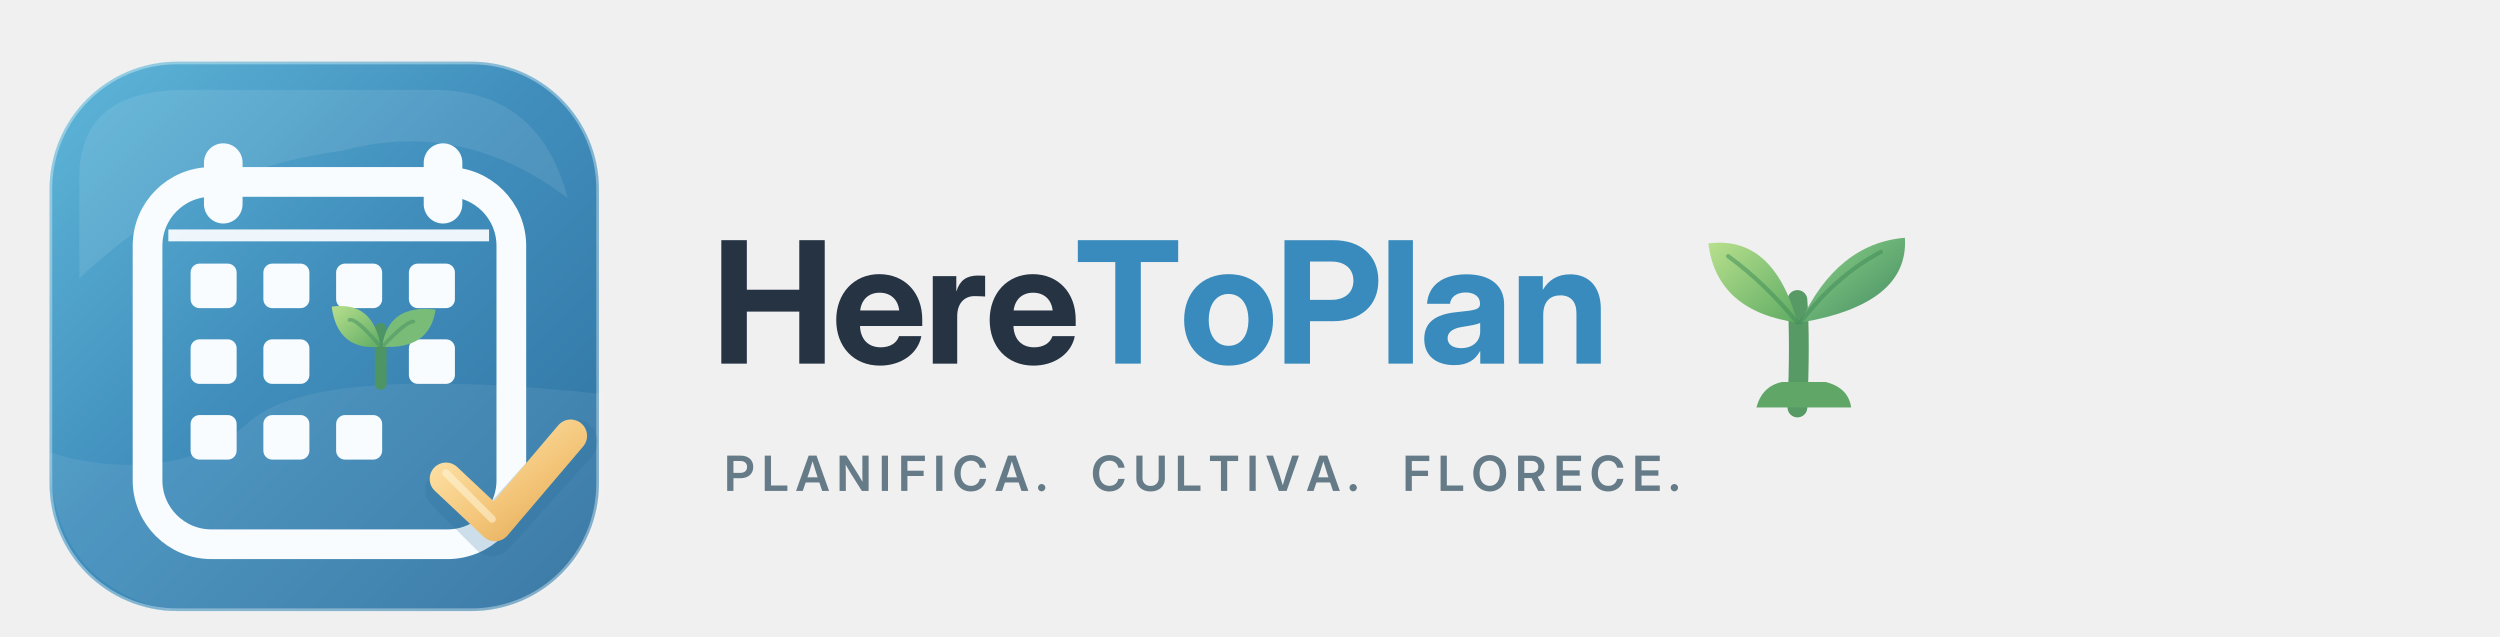
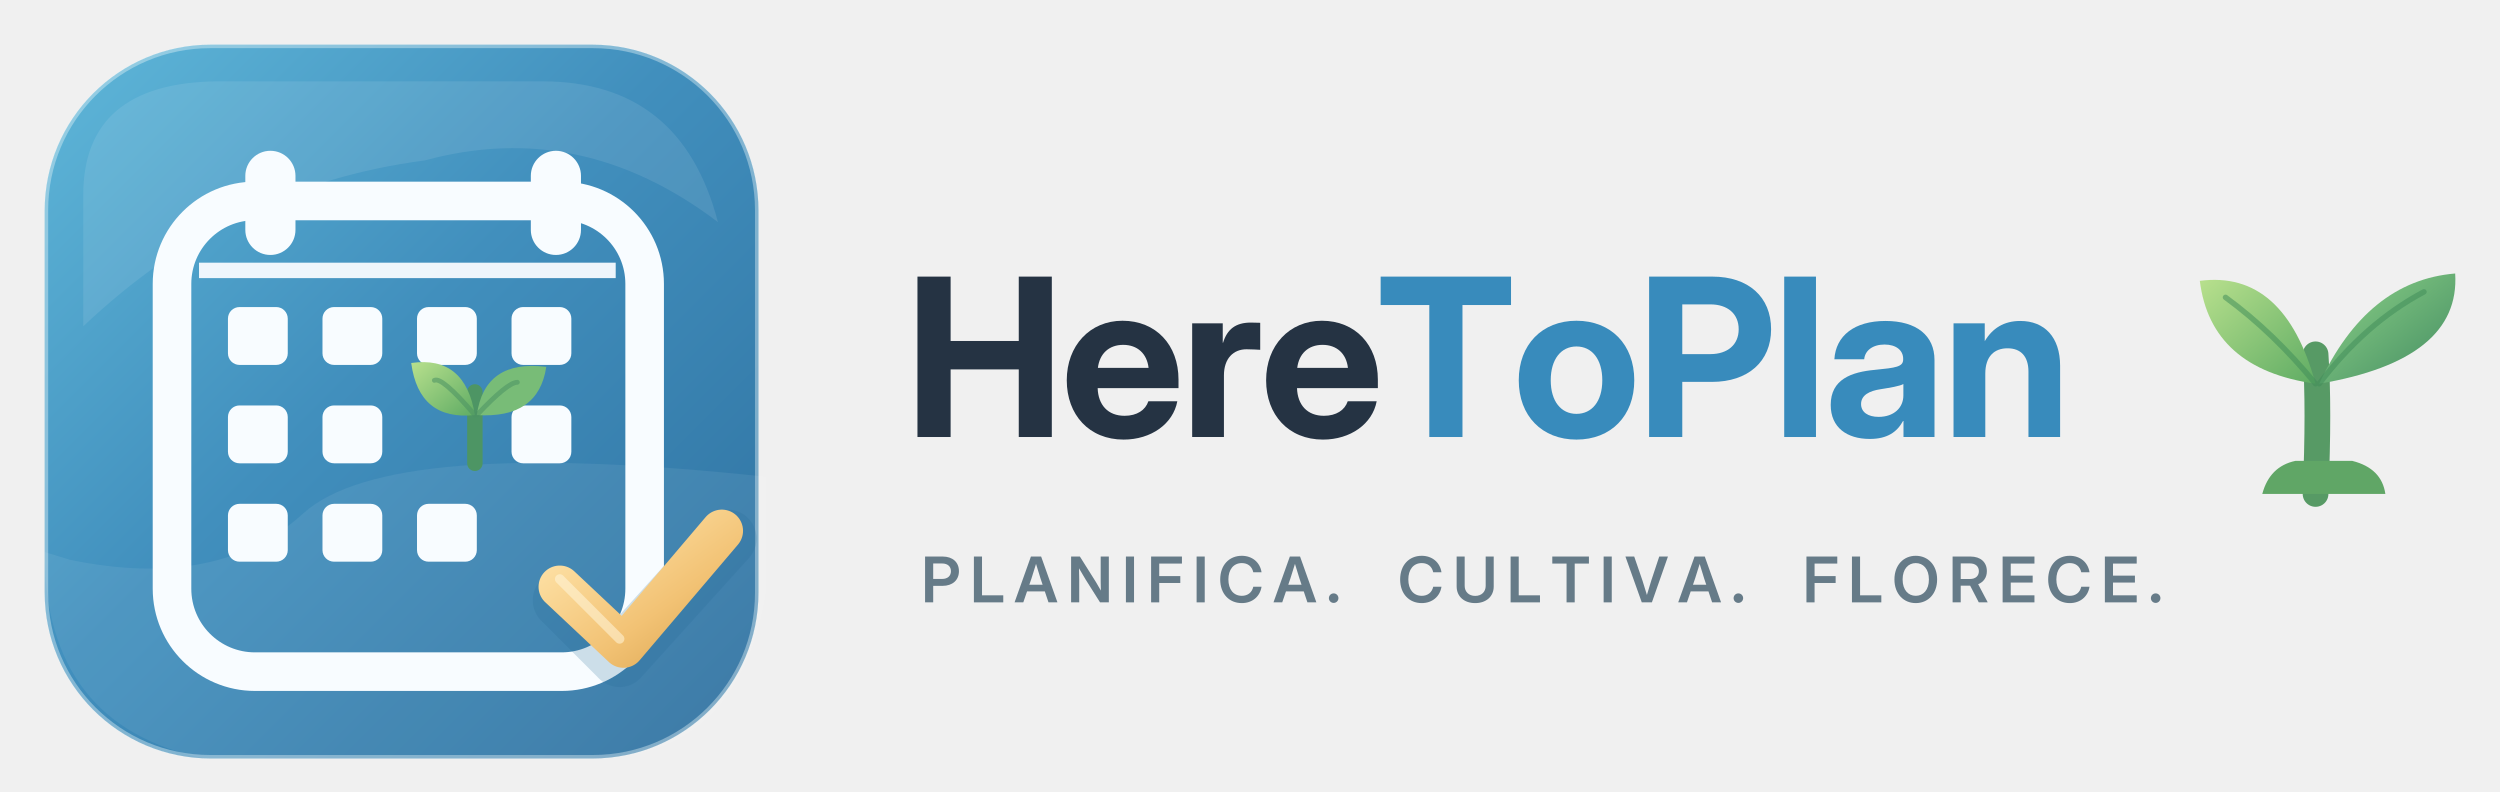
- <svg xmlns="http://www.w3.org/2000/svg" width="1650" height="420" viewBox="0 0 1650 420">
+ <svg xmlns="http://www.w3.org/2000/svg" width="1270" height="402" viewBox="10 18 1270 402">
  <defs>
    <linearGradient id="tile" x1="0" y1="0" x2="1" y2="1">
      <stop stop-color="#5FB7D9" />
      <stop offset=".45" stop-color="#418FBD" />
      <stop offset="1" stop-color="#2E709F" />
    </linearGradient>
    <linearGradient id="tileDeep" x1="0" y1="0" x2="1" y2="1">
      <stop stop-color="#447BB6" />
      <stop offset=".58" stop-color="#2F6C9E" />
      <stop offset="1" stop-color="#214A78" />
    </linearGradient>
    <linearGradient id="mint" x1="0" y1="0" x2="1" y2="1">
      <stop stop-color="#B8E08D" />
      <stop offset="1" stop-color="#5FAC64" />
    </linearGradient>
    <linearGradient id="green" x1="0" y1="0" x2="1" y2="1">
      <stop stop-color="#8ED388" />
      <stop offset="1" stop-color="#438C62" />
    </linearGradient>
    <linearGradient id="gold" x1="0" y1="0" x2="1" y2="1">
      <stop stop-color="#FFE5AC" />
      <stop offset=".65" stop-color="#F2C274" />
      <stop offset="1" stop-color="#DFAA57" />
    </linearGradient>
    <linearGradient id="night" x1="0" y1="0" x2="1" y2="1">
      <stop stop-color="#162F46" />
      <stop offset=".58" stop-color="#132738" />
      <stop offset="1" stop-color="#11202D" />
    </linearGradient>
    <linearGradient id="cloud" x1="0" y1="0" x2="1" y2="1">
      <stop stop-color="#FAFCFD" />
      <stop offset="1" stop-color="#EAF4F8" />
    </linearGradient>
    <linearGradient id="paper" x1="0" y1="0" x2="1" y2="1">
      <stop stop-color="#FCFEFE" />
      <stop offset=".57" stop-color="#F2F7F9" />
      <stop offset="1" stop-color="#E6EEF1" />
    </linearGradient>
    <linearGradient id="inkGradient" x1="0" y1="0" x2="1" y2="0">
      <stop stop-color="#202B3B" />
      <stop offset="1" stop-color="#40566A" />
    </linearGradient>
    <linearGradient id="wordBlue" x1="0" y1="0" x2="1" y2=".4">
      <stop stop-color="#2D779F" />
      <stop offset="1" stop-color="#58AAD1" />
    </linearGradient>
    <radialGradient id="bloom">
      <stop stop-color="#66BEDF" stop-opacity=".25" />
      <stop offset="1" stop-color="#66BEDF" stop-opacity="0" />
    </radialGradient>
    <radialGradient id="bloomGreen">
      <stop stop-color="#A4D77E" stop-opacity=".2" />
      <stop offset="1" stop-color="#A4D77E" stop-opacity="0" />
    </radialGradient>
    <pattern id="dots" width="33" height="33" patternUnits="userSpaceOnUse">
      <circle cx="2" cy="2" r="1.5" fill="#8DB9C3" opacity=".3" />
    </pattern>
    <filter id="softShadow" x="-35%" y="-35%" width="170%" height="175%">
      <feDropShadow dx="0" dy="12" stdDeviation="19" flood-color="#09263F" flood-opacity=".16" />
    </filter>
    <filter id="tinyShadow" x="-35%" y="-35%" width="170%" height="175%">
      <feDropShadow dx="0" dy="3" stdDeviation="3" flood-color="#16405A" flood-opacity=".18" />
    </filter>
  </defs>
  <g transform="translate(18 26) scale(.98)">
    <rect x="15" y="15" width="370" height="370" rx="86" fill="url(#tile)" />
    <path d="M35 93 Q35 35 104 34 H273 Q345 34 364 107 Q293 53 212 75 Q112 88 35 161Z" fill="#FFFFFF" fill-opacity=".09" />
    <path d="M28 282 Q105 298 149 258 T389 239 V298 Q375 385 298 385 H98 Q15 368 15 278Z" fill="#FFFFFF" opacity=".07" />
    <rect x="15.8" y="15.8" width="368.4" height="368.4" rx="85" stroke="#E9F5F7" stroke-opacity=".4" fill="none" stroke-width="2" />
    <rect x="81" y="96" width="245" height="244" rx="43" stroke="#F8FCFF" stroke-width="20" fill="none" />
    <rect x="119" y="70" width="26" height="54" rx="13" fill="#F8FCFF" />
    <rect x="267" y="70" width="26" height="54" rx="13" fill="#F8FCFF" />
    <path d="M95 132 H311" stroke="#F8FCFF" stroke-opacity=".94" stroke-width="8" />
    <rect x="110" y="151" width="31" height="30" rx="6" fill="#F8FCFF" />
    <rect x="159" y="151" width="31" height="30" rx="6" fill="#F8FCFF" />
    <rect x="208" y="151" width="31" height="30" rx="6" fill="#F8FCFF" />
    <rect x="257" y="151" width="31" height="30" rx="6" fill="#F8FCFF" />
    <rect x="110" y="202" width="31" height="30" rx="6" fill="#F8FCFF" />
    <rect x="159" y="202" width="31" height="30" rx="6" fill="#F8FCFF" />
    <rect x="257" y="202" width="31" height="30" rx="6" fill="#F8FCFF" />
    <rect x="110" y="253" width="31" height="30" rx="6" fill="#F8FCFF" />
    <rect x="159" y="253" width="31" height="30" rx="6" fill="#F8FCFF" />
    <rect x="208" y="253" width="31" height="30" rx="6" fill="#F8FCFF" />
    <path d="M238 232 L238 195" stroke="#4D9564" stroke-width="8" stroke-linecap="round" />
    <path d="M238 207 Q209 210 205 180 Q233 176 238 207Z" fill="url(#mint)" />
    <path d="M239 207 Q243 178 275 182 Q271 209 239 207Z" fill="#78BC77" />
    <path d="M238 207 Q221 187 217 189 M239 207 Q255 190 260 190" stroke="#4A9162" opacity=".55" fill="none" stroke-width="2.5" stroke-linecap="round" />
    <path d="M283 303 L313 333 L369 271" stroke="#296C96" stroke-opacity=".21" stroke-width="30" stroke-linecap="round" stroke-linejoin="round" fill="none" />
    <path d="M282 296 L315 327 L366 267" stroke="url(#gold)" stroke-width="22" stroke-linecap="round" stroke-linejoin="round" fill="none" />
    <path d="M282 292 L313 323" stroke="#FFF6DB" stroke-opacity=".55" stroke-width="5" stroke-linecap="round" />
  </g>
  <g transform="translate(470.00 240.00) scale(0.0546875 -0.0546875)" fill="#253343" opacity="1">
    <path d="M111 0H419V628H1052V0H1359V1490H1052V892H419V1490H111Z" transform="translate(0.000 0)" />
    <path d="M586 -24C842 -24 1046 122 1085 332H816C789 250 710 197 595 197C440 197 350 298 345 454H1096V533C1096 855 887 1080 576 1080C273 1080 58 849 58 527C58 206 266 -24 586 -24ZM347 642C363 774 450 856 582 856C715 856 803 774 818 642Z" transform="translate(1439.914 0)" />
    <path d="M104 0H399V572C399 731 488 815 609 815C659 815 714 811 736 810V1061C712 1062 683 1063 649 1063C510 1063 430 1003 391 876H388V1056H104Z" transform="translate(2558.829 0)" />
    <path d="M586 -24C842 -24 1046 122 1085 332H816C789 250 710 197 595 197C440 197 350 298 345 454H1096V533C1096 855 887 1080 576 1080C273 1080 58 849 58 527C58 206 266 -24 586 -24ZM347 642C363 774 450 856 582 856C715 856 803 774 818 642Z" transform="translate(3291.743 0)" />
  </g>
  <g transform="translate(708.91 240.00) scale(0.0546875 -0.0546875)" fill="#388BBC" opacity="1">
    <path d="M45 1226H497V0H805V1226H1256V1490H45Z" transform="translate(0.000 0)" />
    <path d="M594 -24C915 -24 1131 196 1131 527C1131 858 915 1080 594 1080C274 1080 58 858 58 527C58 196 274 -24 594 -24ZM594 215C451 215 355 331 355 527C355 724 452 841 594 841C737 841 834 724 834 527C834 331 738 215 594 215Z" transform="translate(1269.914 0)" />
    <path d="M111 0H419V512H695C1030 512 1244 701 1244 1001C1244 1301 1034 1490 699 1490H111ZM419 770V1232H679C842 1232 943 1143 943 1001C943 859 842 770 679 770Z" transform="translate(2427.829 0)" />
    <path d="M399 1490H104V0H399Z" transform="translate(3689.743 0)" />
    <path d="M427 -18C589 -18 680 46 736 149H740V0H1028V716C1028 942 862 1078 573 1078C283 1078 111 940 98 722H375C382 803 454 859 564 859C672 859 737 805 737 727V720C737 652 669 643 476 624C256 604 64 536 64 298C64 87 216 -18 427 -18ZM509 187C410 187 346 231 346 306C346 390 426 429 527 444C622 459 705 473 739 492V386C739 272 651 187 509 187Z" transform="translate(4161.657 0)" />
    <path d="M399 587C399 751 484 824 606 824C729 824 800 749 800 607V0H1094V661C1094 928 949 1078 724 1078C572 1078 465 1010 394 890V1056H104V0H399Z" transform="translate(5262.571 0)" />
  </g>
  <g transform="translate(1186.3 178.4) scale(0.9333)">
    <path d="M0 97 Q2 50 0 21" stroke="#579A65" stroke-width="14" stroke-linecap="round" fill="none" />
    <path d="M0 37 Q-57 29 -63 -19 Q-17 -25 0 37Z" fill="url(#mint)" />
    <path d="M2 37 Q28 -19 76 -23 Q79 24 2 37Z" fill="url(#green)" />
    <path d="M-49 -10 Q-23 9 0 37 M59 -13 Q27 4 2 37" fill="none" stroke="#418C5A" stroke-opacity=".52" stroke-width="3" stroke-linecap="round" />
    <path d="M-29 97 Q-25 82 -11 79 H20 Q36 83 38 97Z" fill="#60A666" />
  </g>
  <g transform="translate(478.00 324.00) scale(0.015625 -0.015625)" fill="#667B88" opacity="1">
    <path d="M124 0H388V536H688C1015 536 1225 721 1225 1014C1225 1306 1020 1490 693 1490H124ZM388 762V1264H678C856 1264 965 1169 965 1014C965 858 856 762 678 762Z" transform="translate(0.000 0)" />
    <path d="M124 0H1079V229H388V1490H124Z" transform="translate(1587.200 0)" />
    <path d="M13 0H297L419 356H997L1116 0H1407L877 1490H545ZM493 573 565 783C610 920 655 1063 711 1251C767 1063 811 920 855 783L925 573Z" transform="translate(3020.400 0)" />
    <path d="M124 0H388V749C388 814 387 942 381 1108C472 947 551 815 593 748L1065 0H1351V1490H1086V678C1086 619 1088 495 1092 383C1033 489 967 603 932 659L409 1490H124Z" transform="translate(4747.600 0)" />
    <path d="M388 1490H124V0H388Z" transform="translate(6529.800 0)" />
    <path d="M124 0H388V630H1073V854H388V1261H1126V1490H124Z" transform="translate(7349.000 0)" />
    <path d="M388 1490H124V0H388Z" transform="translate(8828.200 0)" />
    <path d="M774 -24C1110 -24 1366 184 1416 509H1148C1106 320 966 213 776 213C502 213 338 424 338 744C338 1066 503 1277 776 1277C967 1277 1107 1169 1147 979H1416C1366 1305 1110 1514 774 1514C363 1514 72 1212 72 744C72 279 363 -24 774 -24Z" transform="translate(9647.400 0)" />
    <path d="M13 0H297L419 356H997L1116 0H1407L877 1490H545ZM493 573 565 783C610 920 655 1063 711 1251C767 1063 811 920 855 783L925 573Z" transform="translate(11438.600 0)" />
    <path d="M242 -18C328 -18 397 51 397 137C397 223 328 292 242 292C156 292 87 223 87 137C87 51 156 -18 242 -18Z" transform="translate(13165.800 0)" />
    <path d="M774 -24C1110 -24 1366 184 1416 509H1148C1106 320 966 213 776 213C502 213 338 424 338 744C338 1066 503 1277 776 1277C967 1277 1107 1169 1147 979H1416C1366 1305 1110 1514 774 1514C363 1514 72 1212 72 744C72 279 363 -24 774 -24Z" transform="translate(15497.400 0)" />
    <path d="M721 -24C1085 -24 1323 198 1323 515V1490H1062V536C1062 346 930 210 721 210C512 210 379 347 379 536V1490H118V515C118 197 356 -24 721 -24Z" transform="translate(17288.600 0)" />
    <path d="M124 0H1079V229H388V1490H124Z" transform="translate(19036.800 0)" />
    <path d="M46 1261H510V0H775V1261H1237V1490H46Z" transform="translate(20470.000 0)" />
    <path d="M388 1490H124V0H388Z" transform="translate(22061.200 0)" />
    <path d="M545 0H874L1396 1490H1113L853 707C814 581 768 429 712 240C655 429 608 581 568 707L299 1490H13Z" transform="translate(22880.400 0)" />
    <path d="M13 0H297L419 356H997L1116 0H1407L877 1490H545ZM493 573 565 783C610 920 655 1063 711 1251C767 1063 811 920 855 783L925 573Z" transform="translate(24596.600 0)" />
    <path d="M242 -18C328 -18 397 51 397 137C397 223 328 292 242 292C156 292 87 223 87 137C87 51 156 -18 242 -18Z" transform="translate(26323.800 0)" />
    <path d="M124 0H388V630H1073V854H388V1261H1126V1490H124Z" transform="translate(28655.400 0)" />
    <path d="M124 0H1079V229H388V1490H124Z" transform="translate(30134.600 0)" />
    <path d="M766 -24C1165 -24 1460 279 1460 744C1460 1211 1165 1514 766 1514C367 1514 72 1211 72 744C72 280 367 -24 766 -24ZM766 213C522 213 338 404 338 744C338 1085 522 1277 766 1277C1009 1277 1193 1085 1193 744C1193 404 1009 213 766 213Z" transform="translate(31567.800 0)" />
    <path d="M124 0H388V542H688C691 542 693 542 695 542L975 0H1266L955 590C1132 662 1238 811 1238 1014C1238 1306 1033 1490 705 1490H124ZM388 760V1266H690C868 1266 978 1169 978 1014C978 858 868 760 692 760Z" transform="translate(33407.000 0)" />
    <path d="M124 0H1159V229H388V644H1101V869H388V1261H1159V1490H124Z" transform="translate(35033.200 0)" />
    <path d="M774 -24C1110 -24 1366 184 1416 509H1148C1106 320 966 213 776 213C502 213 338 424 338 744C338 1066 503 1277 776 1277C967 1277 1107 1169 1147 979H1416C1366 1305 1110 1514 774 1514C363 1514 72 1212 72 744C72 279 363 -24 774 -24Z" transform="translate(36566.400 0)" />
    <path d="M124 0H1159V229H388V644H1101V869H388V1261H1159V1490H124Z" transform="translate(38357.600 0)" />
    <path d="M242 -18C328 -18 397 51 397 137C397 223 328 292 242 292C156 292 87 223 87 137C87 51 156 -18 242 -18Z" transform="translate(39890.800 0)" />
  </g>
</svg>
